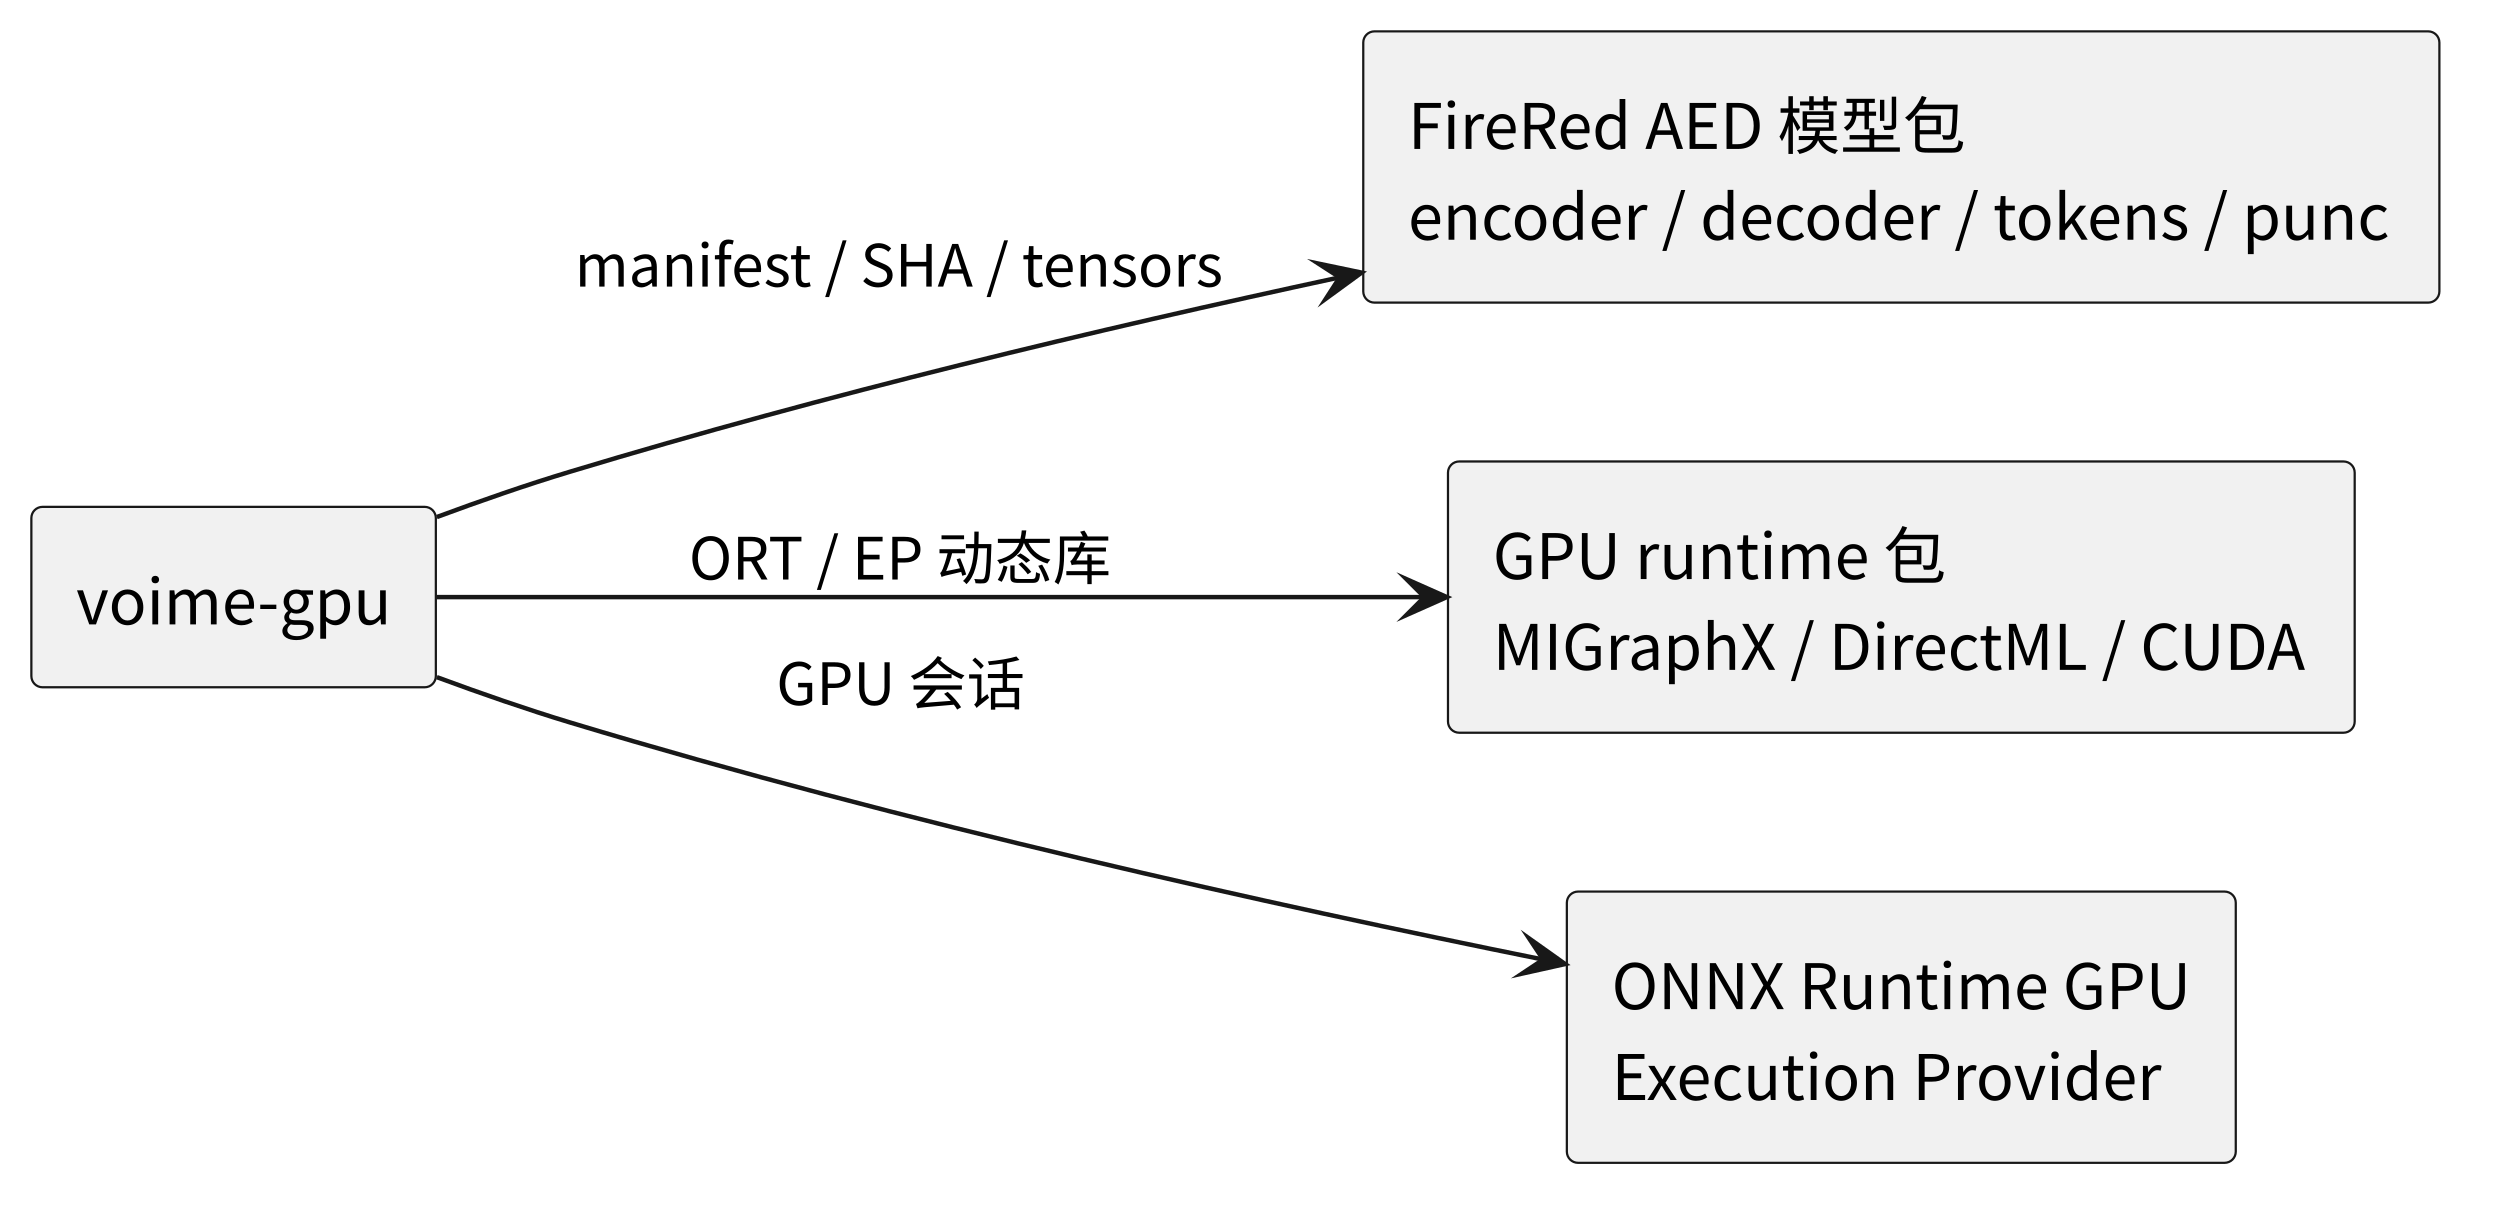
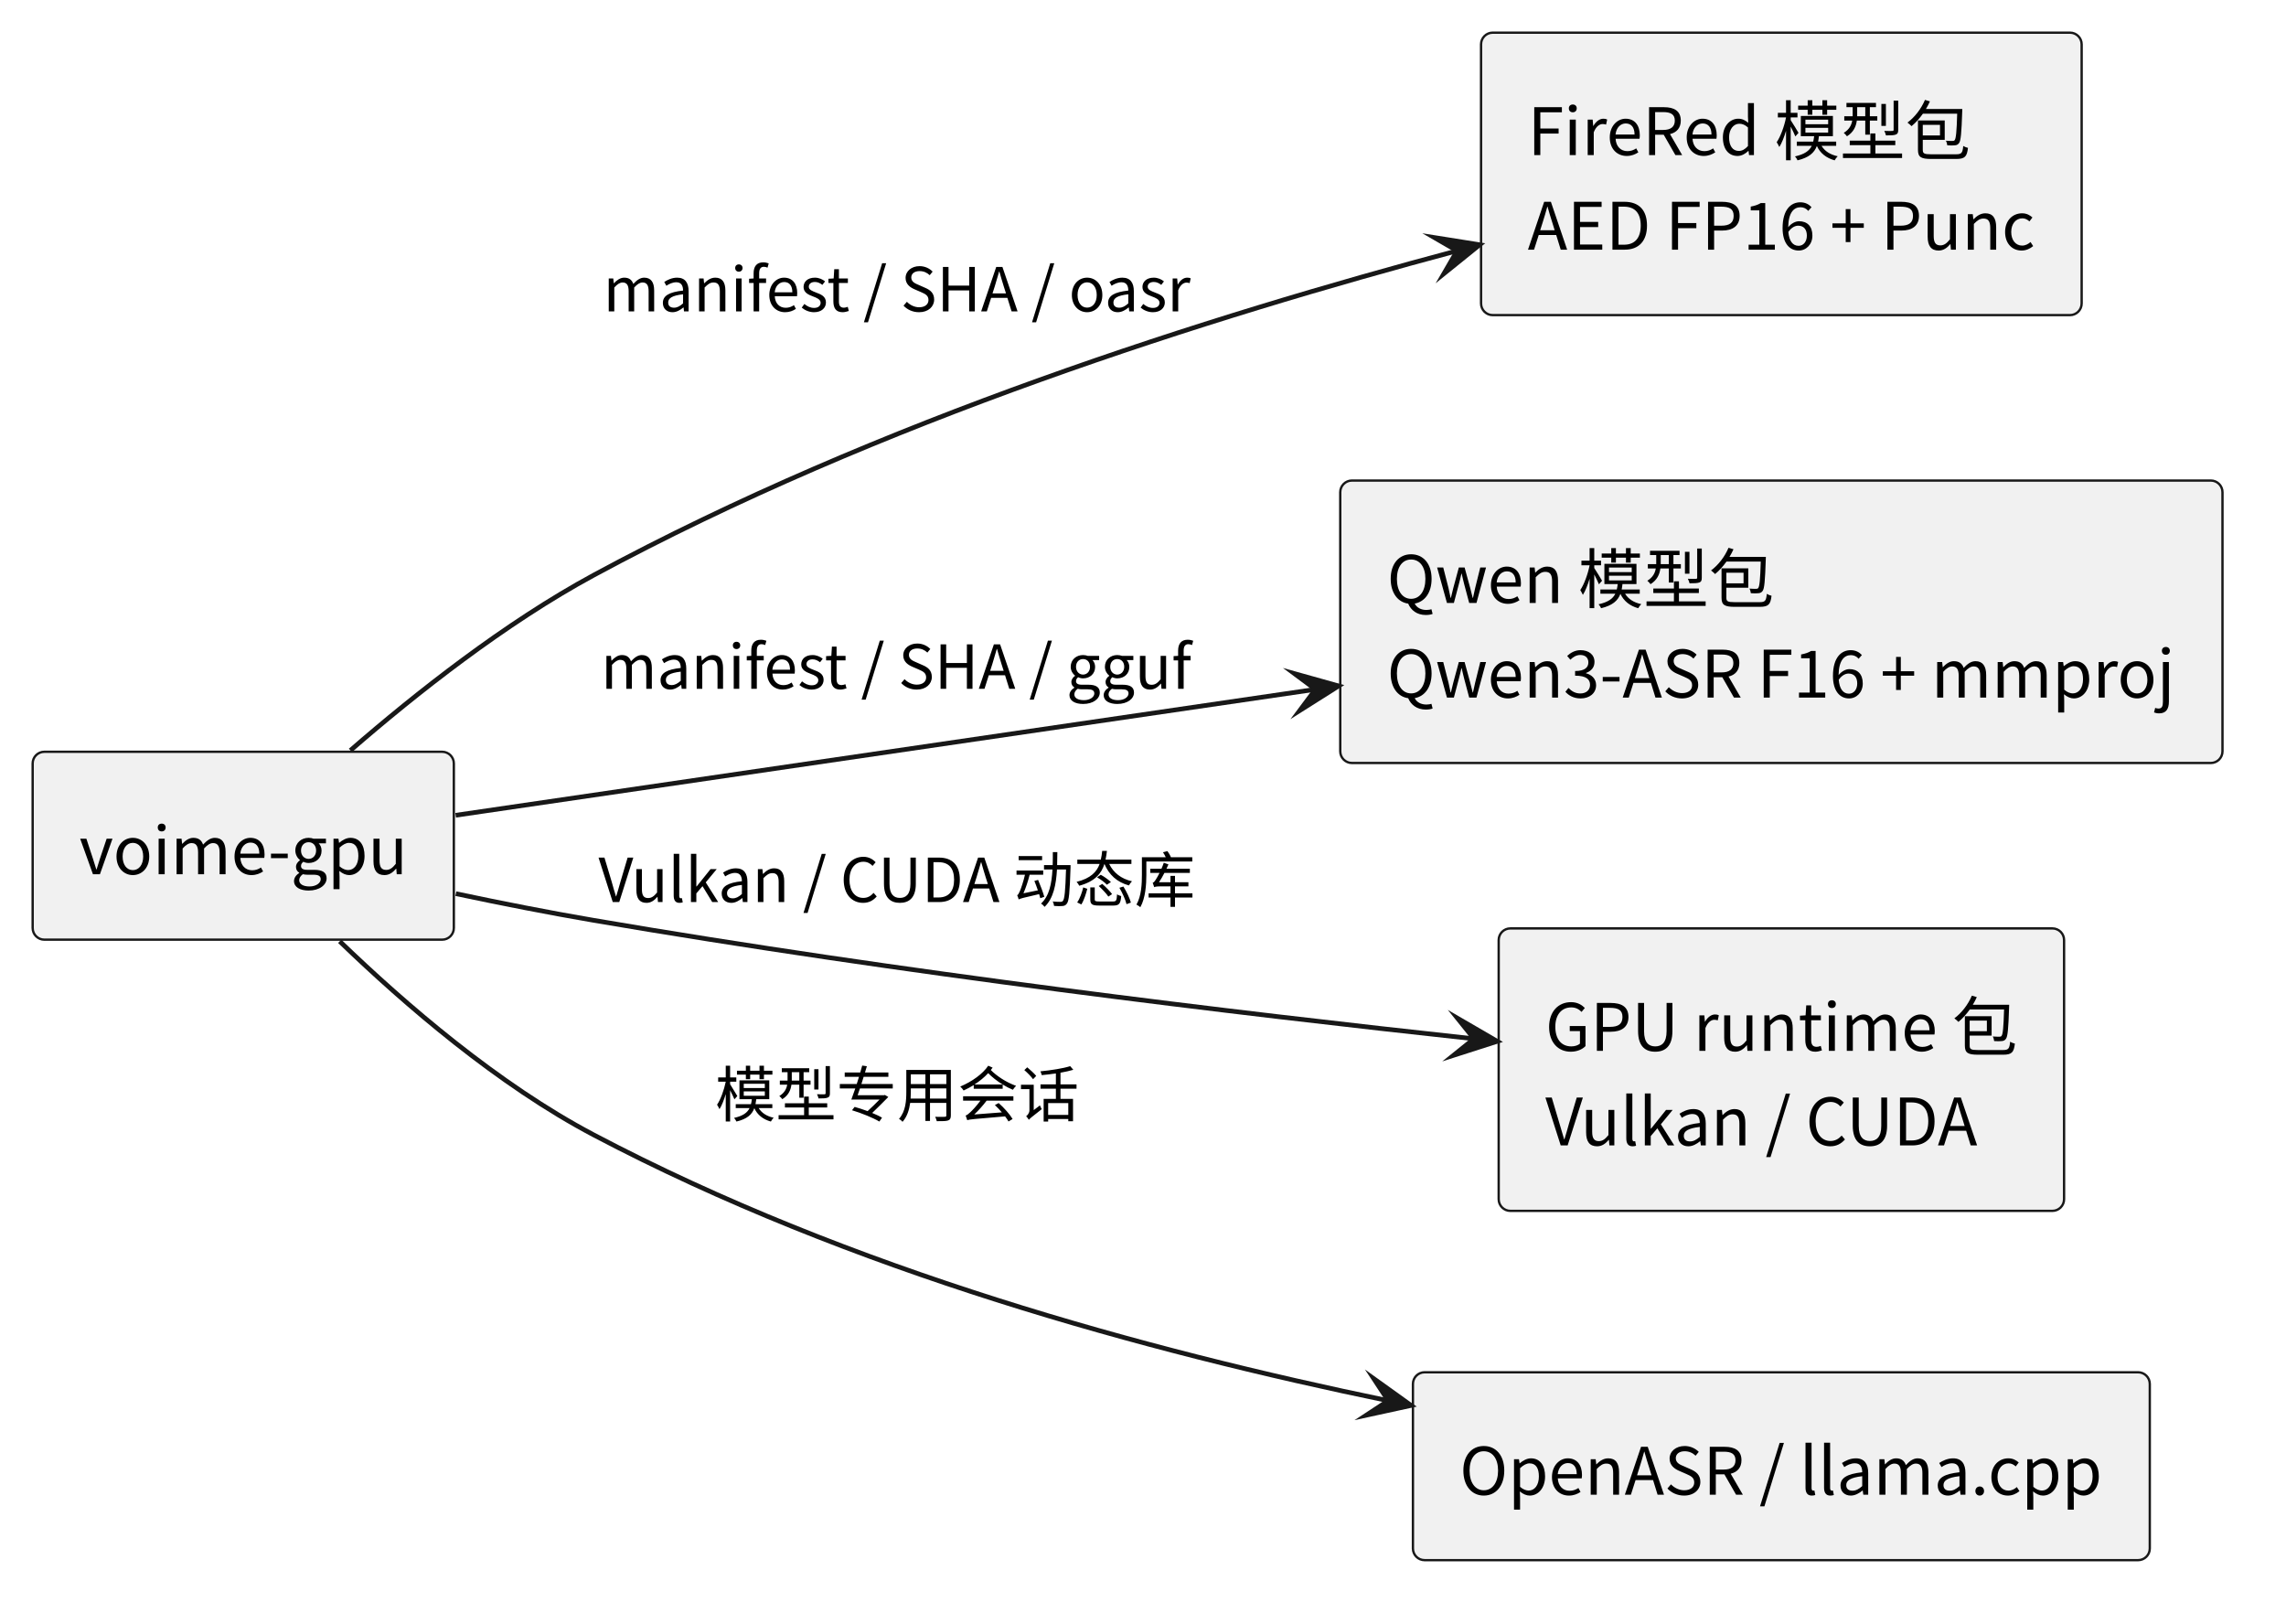
- <svg xmlns="http://www.w3.org/2000/svg" version="1.1" data-diagram-type="DESCRIPTION" style="width:558px;height:273px;background:#FFFFFF;" width="558px" height="273px" viewBox="0 0 558 273" zoomAndPan="magnify" preserveAspectRatio="none" contentStyleType="text/css">
+ <svg xmlns="http://www.w3.org/2000/svg" version="1.1" data-diagram-type="DESCRIPTION" style="width:490px;height:348px;background:#FFFFFF;" width="490px" height="348px" viewBox="0 0 490 348" zoomAndPan="magnify" preserveAspectRatio="none" contentStyleType="text/css">
  <defs />
  <g font-family="sans-serif" lengthAdjust="spacing">
    <g class="entity" data-qualified-name="Worker" id="ent0001" data-source-line="6">
-       <rect x="7" y="113.13" width="90.28" height="40.272" fill="#F1F1F1" style="stroke:#181818;stroke-width:0.5;" rx="2.5" ry="2.5" />
-       <text x="17" y="139.37" fill="#000" font-size="14" textLength="70.28" font-family="'Noto Sans CJK SC'">voime-gpu</text>
+       <rect x="7" y="161.14" width="90.28" height="40.272" fill="#F1F1F1" style="stroke:#181818;stroke-width:0.5;" rx="2.5" ry="2.5" />
+       <text x="17" y="187.38" fill="#000" font-size="14" textLength="70.28" font-family="'Noto Sans CJK SC'">voime-gpu</text>
    </g>
-     <g class="entity" data-qualified-name="Model" id="ent0002" data-source-line="7">
-       <rect x="304.28" y="7" width="240.191" height="60.544" fill="#F1F1F1" style="stroke:#181818;stroke-width:0.5;" rx="2.5" ry="2.5" />
-       <text x="314.28" y="33.24" fill="#000" font-size="14" textLength="124.753" font-family="'Noto Sans CJK SC'">FireRed AED 模型包</text>
-       <text x="314.28" y="53.512" fill="#000" font-size="14" textLength="220.191" font-family="'Noto Sans CJK SC'">encoder / decoder / tokens / punc</text>
+     <g class="entity" data-qualified-name="FireRedModel" id="ent0002" data-source-line="7">
+       <rect x="317.46" y="7" width="128.738" height="60.544" fill="#F1F1F1" style="stroke:#181818;stroke-width:0.5;" rx="2.5" ry="2.5" />
+       <text x="327.46" y="33.24" fill="#000" font-size="14" textLength="95.228" font-family="'Noto Sans CJK SC'">FireRed 模型包</text>
+       <text x="327.46" y="53.512" fill="#000" font-size="14" textLength="108.738" font-family="'Noto Sans CJK SC'">AED FP16 + Punc</text>
    </g>
-     <g class="entity" data-qualified-name="Runtime" id="ent0003" data-source-line="8">
-       <rect x="323.19" y="103" width="202.377" height="60.544" fill="#F1F1F1" style="stroke:#181818;stroke-width:0.5;" rx="2.5" ry="2.5" />
-       <text x="333.19" y="129.24" fill="#000" font-size="14" textLength="101.192" font-family="'Noto Sans CJK SC'">GPU runtime 包</text>
-       <text x="333.19" y="149.512" fill="#000" font-size="14" textLength="182.377" font-family="'Noto Sans CJK SC'">MIGraphX / DirectML / CUDA</text>
+     <g class="entity" data-qualified-name="QwenModel" id="ent0003" data-source-line="8">
+       <rect x="287.28" y="103" width="189.105" height="60.544" fill="#F1F1F1" style="stroke:#181818;stroke-width:0.5;" rx="2.5" ry="2.5" />
+       <text x="297.28" y="129.24" fill="#000" font-size="14" textLength="83.048" font-family="'Noto Sans CJK SC'">Qwen 模型包</text>
+       <text x="297.28" y="149.512" fill="#000" font-size="14" textLength="169.105" font-family="'Noto Sans CJK SC'">Qwen3-ASR F16 + mmproj</text>
    </g>
-     <g class="entity" data-qualified-name="Ort" id="ent0004" data-source-line="9">
-       <rect x="349.72" y="199" width="149.304" height="60.544" fill="#F1F1F1" style="stroke:#181818;stroke-width:0.5;" rx="2.5" ry="2.5" />
-       <text x="359.72" y="225.24" fill="#000" font-size="14" textLength="129.304" font-family="'Noto Sans CJK SC'">ONNX Runtime GPU</text>
-       <text x="359.72" y="245.512" fill="#000" font-size="14" textLength="123.69" font-family="'Noto Sans CJK SC'">Execution Provider</text>
+     <g class="entity" data-qualified-name="Runtime" id="ent0004" data-source-line="9">
+       <rect x="321.24" y="199" width="121.192" height="60.544" fill="#F1F1F1" style="stroke:#181818;stroke-width:0.5;" rx="2.5" ry="2.5" />
+       <text x="331.24" y="225.24" fill="#000" font-size="14" textLength="101.192" font-family="'Noto Sans CJK SC'">GPU runtime 包</text>
+       <text x="331.24" y="245.512" fill="#000" font-size="14" textLength="93.604" font-family="'Noto Sans CJK SC'">Vulkan / CUDA</text>
    </g>
-     <g class="link" data-entity-1="ent0001" data-entity-2="ent0002" id="lnk5" data-source-line="11" data-link-type="dependency">
-       <path d="M97.5,115.4 C107.23,111.79 117.53,108.21 127.28,105.27 C184.71,87.92 244.672,73.613 299.022,61.903" style="stroke:#181818;stroke-width:1;" fill="none" id="Worker-to-Model" />
-       <polygon points="303.91,60.85,294.269,58.835,299.022,61.903,295.954,66.656,303.91,60.85" fill="#181818" style="stroke:#181818;stroke-width:1;stroke-linejoin:miter;stroke-miterlimit:10;" />
-       <text x="128.28" y="63.98" fill="#000" font-size="13" textLength="145.353" font-family="'Noto Sans CJK SC'">manifest / SHA / tensors</text>
+     <g class="entity" data-qualified-name="Engine" id="ent0005" data-source-line="10">
+       <rect x="302.86" y="294.14" width="157.941" height="40.272" fill="#F1F1F1" style="stroke:#181818;stroke-width:0.5;" rx="2.5" ry="2.5" />
+       <text x="312.86" y="320.38" fill="#000" font-size="14" textLength="137.941" font-family="'Noto Sans CJK SC'">OpenASR / llama.cpp</text>
    </g>
-     <g class="link" data-entity-1="ent0001" data-entity-2="ent0003" id="lnk6" data-source-line="12" data-link-type="dependency">
-       <path d="M97.43,133.27 C152.81,133.27 244.26,133.27 317.93,133.27" style="stroke:#181818;stroke-width:1;" fill="none" id="Worker-to-Runtime" />
-       <polygon points="322.93,133.27,313.93,129.27,317.93,133.27,313.93,137.27,322.93,133.27" fill="#181818" style="stroke:#181818;stroke-width:1;stroke-linejoin:miter;stroke-miterlimit:10;" />
-       <text x="153.78" y="129.35" fill="#000" font-size="13" textLength="94.406" font-family="'Noto Sans CJK SC'">ORT / EP 动态库</text>
+     <g class="link" data-entity-1="ent0001" data-entity-2="ent0002" id="lnk6" data-source-line="12" data-link-type="dependency">
+       <path d="M75.11,160.85 C89.18,148.63 108.3,133.53 127.28,123.27 C188.31,90.29 259.529,67.828 312.339,53.748" style="stroke:#181818;stroke-width:1;" fill="none" id="Worker-to-FireRedModel" />
+       <polygon points="317.17,52.46,307.443,50.914,312.339,53.748,309.504,58.644,317.17,52.46" fill="#181818" style="stroke:#181818;stroke-width:1;stroke-linejoin:miter;stroke-miterlimit:10;" />
+       <text x="129.28" y="66.75" fill="#000" font-size="13" textLength="126.555" font-family="'Noto Sans CJK SC'">manifest / SHA / oasr</text>
    </g>
-     <g class="link" data-entity-1="ent0001" data-entity-2="ent0004" id="lnk7" data-source-line="13" data-link-type="dependency">
-       <path d="M97.5,151.14 C107.23,154.74 117.53,158.32 127.28,161.27 C201.88,183.81 284.099,201.99 344.439,214.18" style="stroke:#181818;stroke-width:1;" fill="none" id="Worker-to-Ort" />
-       <polygon points="349.34,215.17,341.31,209.467,344.439,214.18,339.726,217.309,349.34,215.17" fill="#181818" style="stroke:#181818;stroke-width:1;stroke-linejoin:miter;stroke-miterlimit:10;" />
-       <text x="173.28" y="157.35" fill="#000" font-size="13" textLength="55.471" font-family="'Noto Sans CJK SC'">GPU 会话</text>
+     <g class="link" data-entity-1="ent0001" data-entity-2="ent0003" id="lnk7" data-source-line="13" data-link-type="dependency">
+       <path d="M97.67,174.75 C146.06,167.66 219.823,156.854 281.983,147.754" style="stroke:#181818;stroke-width:1;" fill="none" id="Worker-to-QwenModel" />
+       <polygon points="286.93,147.03,277.446,144.376,281.983,147.754,278.604,152.291,286.93,147.03" fill="#181818" style="stroke:#181818;stroke-width:1;stroke-linejoin:miter;stroke-miterlimit:10;" />
+       <text x="128.78" y="147.64" fill="#000" font-size="13" textLength="127.01" font-family="'Noto Sans CJK SC'">manifest / SHA / gguf</text>
+     </g>
+     <g class="link" data-entity-1="ent0001" data-entity-2="ent0004" id="lnk8" data-source-line="14" data-link-type="dependency">
+       <path d="M97.71,191.55 C107.43,193.61 117.67,195.63 127.28,197.27 C193.21,208.53 264.449,217.082 315.959,222.662" style="stroke:#181818;stroke-width:1;" fill="none" id="Worker-to-Runtime" />
+       <polygon points="320.93,223.2,312.413,218.254,315.959,222.662,311.552,226.207,320.93,223.2" fill="#181818" style="stroke:#181818;stroke-width:1;stroke-linejoin:miter;stroke-miterlimit:10;" />
+       <text x="128.28" y="193.35" fill="#000" font-size="13" textLength="128.83" font-family="'Noto Sans CJK SC'">Vulkan / CUDA 动态库</text>
+     </g>
+     <g class="link" data-entity-1="ent0001" data-entity-2="ent0005" id="lnk9" data-source-line="15" data-link-type="dependency">
+       <path d="M72.82,201.77 C86.85,215.31 106.79,232.48 127.28,243.27 C182.39,272.3 245.764,289.528 297.574,300.238" style="stroke:#181818;stroke-width:1;" fill="none" id="Worker-to-Engine" />
+       <polygon points="302.47,301.25,294.466,295.511,297.574,300.238,292.847,303.345,302.47,301.25" fill="#181818" style="stroke:#181818;stroke-width:1;stroke-linejoin:miter;stroke-miterlimit:10;" />
+       <text x="153.28" y="239.35" fill="#000" font-size="13" textLength="78" font-family="'Noto Sans CJK SC'">模型专用会话</text>
    </g>
  </g>
</svg>
